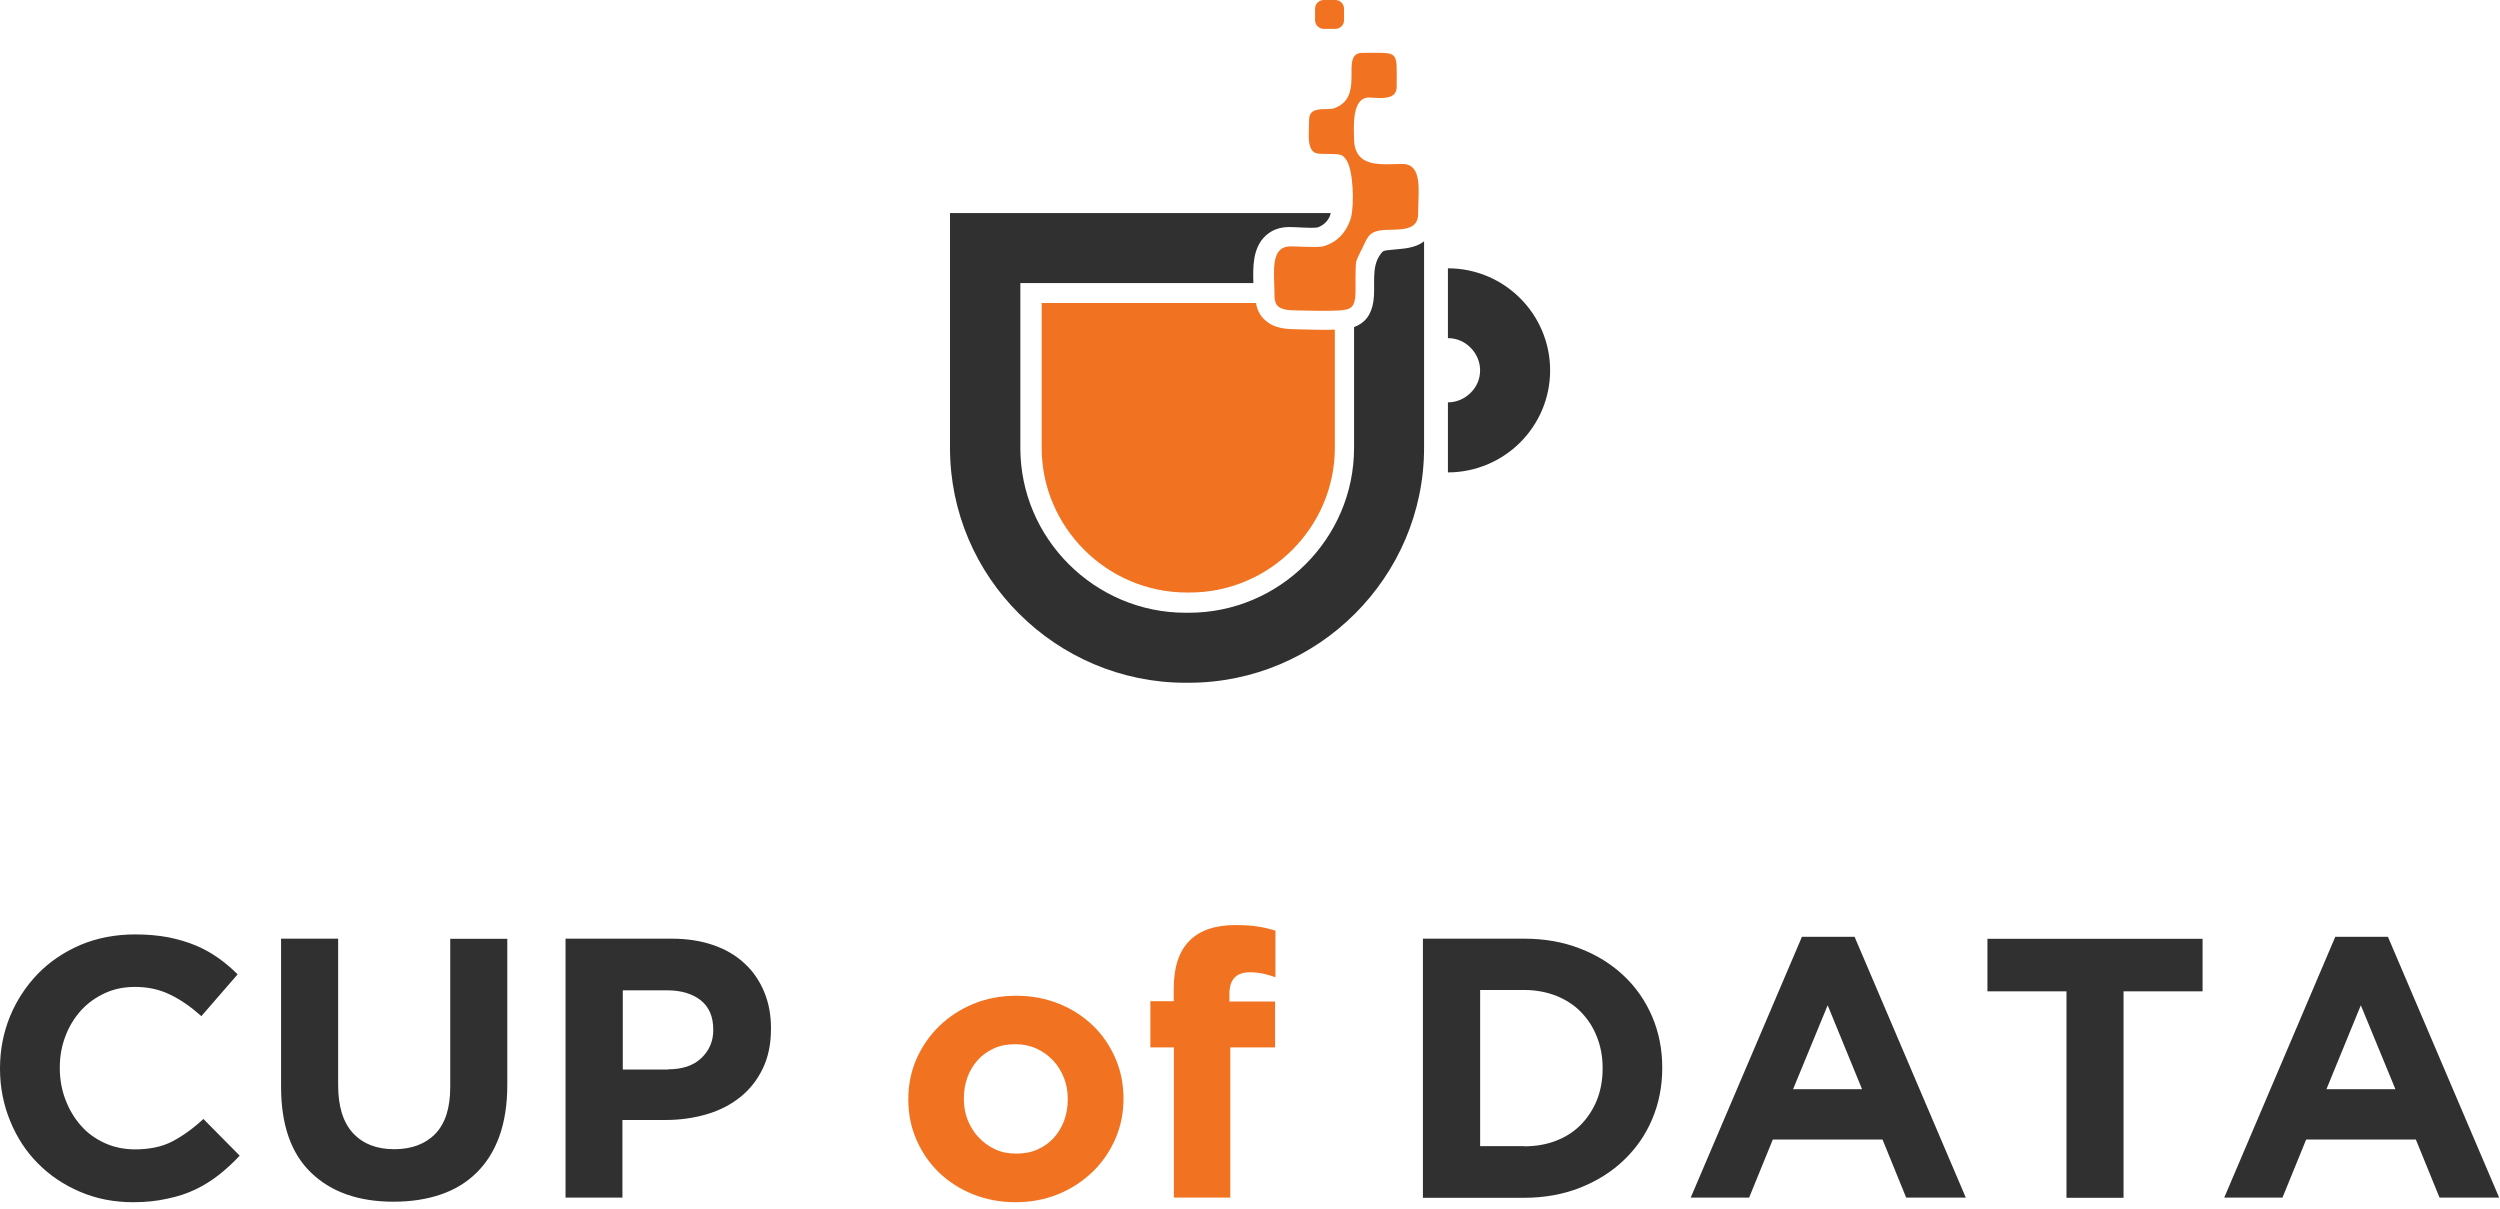
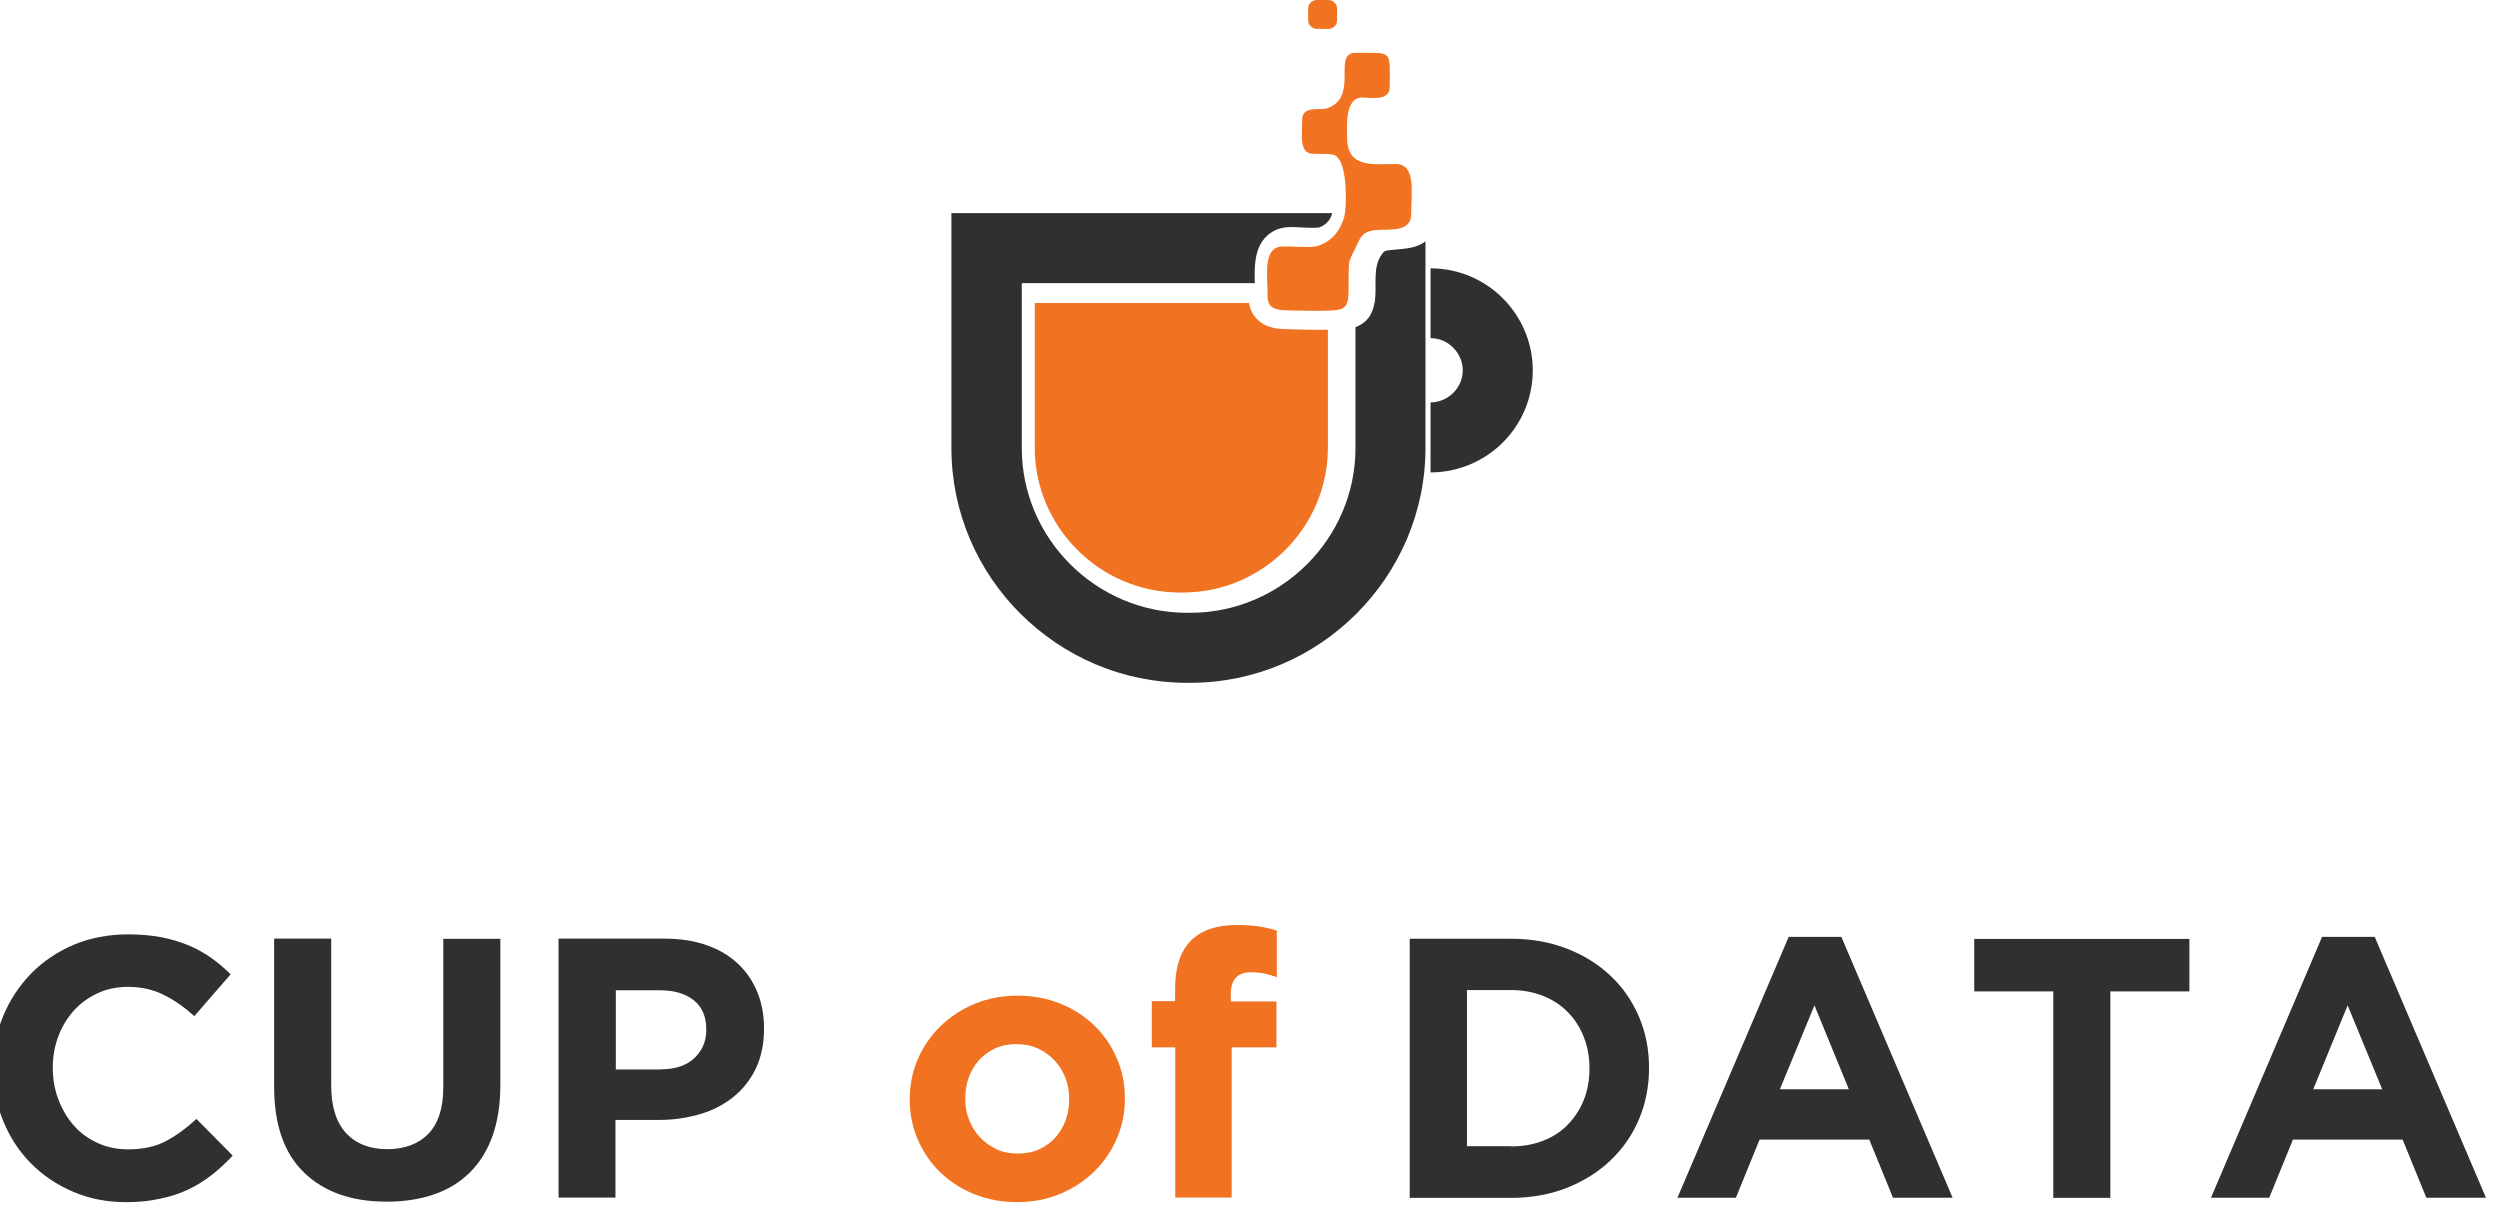
- <svg xmlns="http://www.w3.org/2000/svg" xmlns:xlink="http://www.w3.org/1999/xlink" width="180" height="87" viewBox="0 0 180 87" version="1.1">
-   <g id="Canvas" transform="matrix(1.5 0 0 1.5 -20191.5 738)">
-     <g id="Group">
-       <g id="Vector">
-         <use xlink:href="#path0_fill" transform="translate(13530.5 -479.121)" fill="#303030" />
-       </g>
-       <g id="Vector">
-         <use xlink:href="#path1_fill" transform="translate(13511 -492)" fill="#F17221" />
-       </g>
-       <g id="Vector">
-         <use xlink:href="#path2_fill" transform="translate(13506.6 -481.772)" fill="#303030" />
-       </g>
-       <g id="Vector">
-         <use xlink:href="#path3_fill" transform="translate(13529.3 -447.034)" fill="#303030" />
-       </g>
-       <g id="Vector">
-         <use xlink:href="#path4_fill" transform="translate(13504.6 -447.597)" fill="#F17221" />
-       </g>
-       <g id="Vector">
-         <use xlink:href="#path5_fill" transform="translate(13461 -447.148)" fill="#303030" />
-       </g>
-     </g>
+ <svg xmlns="http://www.w3.org/2000/svg" xmlns:xlink="http://www.w3.org/1999/xlink" version="1.1" viewBox="0 0 180 87">
+   <g transform="matrix(1.5 0 0 1.5 -20192 738)">
+     <use transform="translate(13530 -479.12)" fill="#303030" xlink:href="#f" />
+     <use transform="translate(13511 -492)" fill="#F17221" xlink:href="#e" />
+     <use transform="translate(13507 -481.77)" fill="#303030" xlink:href="#d" />
+     <use transform="translate(13529 -447.03)" fill="#303030" xlink:href="#c" />
+     <use transform="translate(13505 -447.6)" fill="#F17221" xlink:href="#b" />
+     <use transform="translate(13461 -447.15)" fill="#303030" xlink:href="#a" />
  </g>
  <defs>
-     <path id="path0_fill" fill-rule="evenodd" d="M 3.467 1.436C 2.576 0.546 1.349 -4.97825e-07 1.99624e-06 -4.97825e-07L 1.99624e-06 3.352C 0.425 3.352 0.809 3.524 1.087 3.809C 1.365 4.086 1.545 4.478 1.545 4.894C 1.545 5.318 1.374 5.701 1.087 5.979C 0.809 6.256 0.417 6.435 1.99624e-06 6.435L 1.99624e-06 9.796C 1.349 9.796 2.584 9.241 3.467 8.36C 4.358 7.471 4.906 6.248 4.906 4.894C 4.906 3.548 4.35 2.316 3.467 1.436Z" />
-     <path id="path1_fill" fill-rule="evenodd" d="M 11.235 14.543C 11.39 14.893 11.856 14.893 12.322 14.902C 12.796 14.91 13.557 14.934 14.08 14.91C 14.154 14.91 14.219 14.902 14.276 14.902C 14.742 14.869 14.98 14.812 15.045 14.314C 15.086 14.029 15.053 13.621 15.069 13.026C 15.086 12.569 15.053 12.61 15.249 12.194C 15.658 11.435 15.601 11.085 16.492 11.036C 17.163 11.003 18.07 11.109 18.07 10.277L 18.07 10.22C 18.078 9.16 18.299 7.871 17.31 7.871C 16.353 7.871 15.037 8.099 14.996 6.705C 14.988 6.142 14.857 4.641 15.748 4.682C 16.198 4.698 17.04 4.837 17.04 4.176C 17.04 2.373 17.204 2.537 15.397 2.537C 14.309 2.537 15.478 4.47 14.227 5.114C 14.023 5.22 13.933 5.236 13.704 5.236C 13.352 5.236 12.837 5.22 12.837 5.742C 12.837 6.476 12.674 7.381 13.361 7.381L 14.121 7.398C 14.407 7.43 14.456 7.439 14.636 7.691C 14.955 8.189 15.012 9.779 14.849 10.44C 14.644 11.133 14.186 11.655 13.467 11.835C 13.099 11.884 12.363 11.827 11.938 11.827C 11.128 11.827 11.128 12.683 11.161 13.58C 11.169 13.801 11.177 14.021 11.177 14.233C 11.177 14.363 11.202 14.461 11.235 14.543ZM 13.54 0L 14.097 0C 14.325 0 14.514 0.188 14.514 0.416L 14.514 0.971C 14.514 1.199 14.325 1.387 14.097 1.387L 13.54 1.387C 13.312 1.387 13.123 1.199 13.123 0.971L 13.123 0.416C 13.123 0.188 13.312 0 13.54 0ZM 10.286 14.543L -9.98122e-07 14.543L -9.98122e-07 21.492C -9.98122e-07 25.309 3.14 28.441 6.966 28.441L 7.105 28.441C 10.94 28.441 14.072 25.309 14.072 21.492L 14.072 15.823C 13.491 15.848 12.886 15.815 12.306 15.807C 11.75 15.799 11.202 15.783 10.752 15.391C 10.491 15.179 10.343 14.877 10.286 14.543Z" />
-     <path id="path2_fill" fill-rule="evenodd" d="M 18.275 1.24456e-07L 1.684 1.24456e-07L 9.98122e-07 1.24456e-07L 9.98122e-07 1.68L 9.98122e-07 11.272C 9.98122e-07 14.371 1.267 17.194 3.32 19.233C 5.364 21.272 8.193 22.544 11.3 22.544L 11.455 22.544C 14.563 22.544 17.392 21.28 19.436 19.233C 21.48 17.194 22.756 14.371 22.756 11.272L 22.756 4.021L 22.756 3.36L 22.756 1.354C 22.306 1.705 21.742 1.705 21.186 1.762C 20.793 1.803 20.793 1.803 20.671 1.966C 20.196 2.594 20.433 3.458 20.327 4.217C 20.229 4.902 19.902 5.285 19.395 5.473L 19.395 11.272C 19.395 13.45 18.504 15.424 17.065 16.859C 15.626 18.295 13.647 19.184 11.464 19.184L 11.308 19.184C 9.133 19.184 7.146 18.295 5.707 16.859C 4.268 15.424 3.377 13.45 3.377 11.272L 3.377 3.36L 14.563 3.36C 14.538 2.577 14.53 1.672 15.143 1.093C 15.454 0.799 15.854 0.669 16.288 0.669C 16.68 0.669 17.236 0.734 17.629 0.693C 17.915 0.604 18.152 0.383 18.25 0.098L 18.275 1.24456e-07Z" />
-     <path id="path3_fill" fill-rule="evenodd" d="M 4.865 10.057C 5.421 10.057 5.936 9.967 6.394 9.788C 6.86 9.608 7.253 9.355 7.58 9.021C 7.907 8.687 8.16 8.303 8.348 7.846C 8.528 7.398 8.626 6.892 8.626 6.337L 8.626 6.305C 8.626 5.758 8.536 5.261 8.348 4.796C 8.168 4.331 7.907 3.94 7.58 3.605C 7.253 3.271 6.86 3.018 6.394 2.83C 5.928 2.651 5.421 2.553 4.865 2.553L 2.747 2.553L 2.747 10.049L 4.865 10.049L 4.865 10.057ZM -9.98122e-07 0.09L 4.857 0.09C 5.83 0.09 6.721 0.245 7.539 0.563C 8.348 0.873 9.052 1.313 9.64 1.868C 10.229 2.422 10.679 3.075 11.006 3.833C 11.325 4.584 11.488 5.4 11.488 6.272L 11.488 6.305C 11.488 7.178 11.325 8.001 11.006 8.752C 10.687 9.51 10.229 10.163 9.64 10.726C 9.052 11.288 8.357 11.721 7.539 12.047C 6.729 12.365 5.83 12.528 4.857 12.528L -9.98122e-07 12.528L -9.98122e-07 0.09ZM 21.079 7.316L 19.428 3.287L 17.768 7.316L 21.079 7.316ZM 18.193 -9.95649e-07L 20.72 -9.95649e-07L 26.059 12.52L 23.197 12.52L 22.061 9.731L 16.795 9.731L 15.658 12.52L 12.854 12.52L 18.193 -9.95649e-07ZM 30.891 2.618L 27.097 2.618L 27.097 0.098L 37.424 0.098L 37.424 2.618L 33.63 2.618L 33.63 12.528L 30.891 12.528L 30.891 2.618ZM 46.68 7.316L 45.02 3.287L 43.369 7.316L 46.68 7.316ZM 43.794 -9.95649e-07L 46.321 -9.95649e-07L 51.66 12.52L 48.798 12.52L 47.661 9.731L 42.396 9.731L 41.259 12.52L 38.463 12.52L 43.794 -9.95649e-07Z" />
-     <path id="path4_fill" fill-rule="evenodd" d="M 5.176 10.97C 5.568 10.97 5.912 10.905 6.214 10.766C 6.517 10.628 6.778 10.44 6.991 10.204C 7.204 9.967 7.367 9.69 7.482 9.38C 7.596 9.062 7.653 8.735 7.653 8.377L 7.653 8.344C 7.653 7.985 7.596 7.651 7.473 7.341C 7.351 7.031 7.179 6.745 6.958 6.509C 6.729 6.264 6.468 6.076 6.157 5.93C 5.846 5.791 5.511 5.718 5.143 5.718C 4.751 5.718 4.407 5.783 4.105 5.922C 3.802 6.06 3.54 6.248 3.328 6.484C 3.115 6.721 2.952 6.998 2.837 7.308C 2.723 7.618 2.666 7.952 2.666 8.311L 2.666 8.344C 2.666 8.703 2.723 9.037 2.845 9.347C 2.968 9.657 3.14 9.943 3.361 10.179C 3.59 10.424 3.851 10.611 4.154 10.758C 4.456 10.905 4.8 10.97 5.176 10.97ZM 5.143 13.303C 4.407 13.303 3.729 13.172 3.099 12.92C 2.469 12.667 1.93 12.316 1.472 11.876C 1.014 11.435 0.654 10.913 0.392 10.31C 0.131 9.714 9.98122e-07 9.07 9.98122e-07 8.385L 9.98122e-07 8.352C 9.98122e-07 7.667 0.131 7.023 0.392 6.427C 0.654 5.832 1.014 5.31 1.48 4.853C 1.946 4.404 2.486 4.046 3.115 3.785C 3.745 3.524 4.432 3.393 5.184 3.393C 5.92 3.393 6.599 3.524 7.228 3.776C 7.858 4.029 8.397 4.38 8.855 4.82C 9.313 5.261 9.673 5.783 9.935 6.386C 10.196 6.982 10.327 7.626 10.327 8.311L 10.327 8.344C 10.327 9.029 10.196 9.673 9.935 10.269C 9.673 10.864 9.313 11.394 8.847 11.843C 8.381 12.292 7.841 12.65 7.212 12.912C 6.574 13.172 5.887 13.303 5.143 13.303ZM 12.739 5.873L 11.619 5.873L 11.619 3.654L 12.739 3.654L 12.739 3.05C 12.739 2.023 12.993 1.248 13.508 0.742C 14.007 0.245 14.734 1.9913e-06 15.699 1.9913e-06C 16.124 1.9913e-06 16.492 0.024 16.795 0.073C 17.097 0.122 17.375 0.188 17.621 0.269L 17.621 2.504C 17.416 2.431 17.22 2.373 17.032 2.333C 16.844 2.292 16.631 2.267 16.394 2.267C 15.74 2.267 15.413 2.61 15.413 3.295L 15.413 3.67L 17.604 3.67L 17.604 5.873L 15.454 5.873L 15.454 13.083L 12.747 13.083L 12.747 5.873L 12.739 5.873Z" />
-     <path id="path5_fill" fill-rule="evenodd" d="M 6.394 12.854C 5.478 12.854 4.628 12.691 3.851 12.357C 3.066 12.023 2.396 11.574 1.823 10.995C 1.251 10.424 0.809 9.739 0.491 8.964C 0.172 8.189 0 7.349 0 6.46L 0 6.427C 0 5.538 0.164 4.706 0.482 3.931C 0.801 3.157 1.251 2.48 1.815 1.892C 2.388 1.305 3.066 0.848 3.859 0.506C 4.652 0.171 5.536 1.9913e-06 6.492 1.9913e-06C 7.073 1.9913e-06 7.604 0.049 8.087 0.139C 8.569 0.237 9.002 0.367 9.395 0.53C 9.787 0.693 10.147 0.897 10.482 1.134C 10.818 1.37 11.12 1.631 11.406 1.917L 9.665 3.923C 9.174 3.483 8.684 3.14 8.177 2.896C 7.67 2.643 7.105 2.52 6.476 2.52C 5.953 2.52 5.47 2.618 5.029 2.822C 4.587 3.026 4.203 3.303 3.884 3.654C 3.565 4.013 3.312 4.421 3.14 4.886C 2.96 5.351 2.87 5.856 2.87 6.386L 2.87 6.419C 2.87 6.949 2.96 7.455 3.14 7.928C 3.32 8.401 3.565 8.817 3.876 9.168C 4.186 9.527 4.571 9.804 5.012 10.008C 5.454 10.212 5.944 10.318 6.484 10.318C 7.195 10.318 7.8 10.187 8.291 9.926C 8.782 9.665 9.272 9.315 9.763 8.858L 11.505 10.62C 11.186 10.962 10.85 11.272 10.507 11.541C 10.164 11.81 9.787 12.047 9.379 12.243C 8.97 12.438 8.52 12.585 8.038 12.683C 7.539 12.797 6.999 12.854 6.394 12.854ZM 18.888 12.83C 17.212 12.83 15.895 12.365 14.939 11.443C 13.974 10.522 13.491 9.143 13.491 7.308L 13.491 0.204L 16.231 0.204L 16.231 7.235C 16.231 8.254 16.468 9.021 16.942 9.535C 17.416 10.049 18.078 10.31 18.921 10.31C 19.763 10.31 20.425 10.057 20.899 9.567C 21.374 9.07 21.611 8.328 21.611 7.333L 21.611 0.212L 24.35 0.212L 24.35 7.227C 24.35 8.173 24.219 8.996 23.966 9.698C 23.712 10.399 23.344 10.979 22.87 11.443C 22.396 11.908 21.823 12.259 21.145 12.487C 20.474 12.716 19.722 12.83 18.888 12.83ZM 32.06 6.476C 32.747 6.476 33.287 6.297 33.663 5.938C 34.039 5.579 34.236 5.13 34.236 4.6L 34.236 4.568C 34.236 3.956 34.039 3.483 33.639 3.165C 33.238 2.847 32.698 2.683 32.011 2.683L 29.894 2.683L 29.894 6.484L 32.06 6.484L 32.06 6.476ZM 27.146 0.204L 32.24 0.204C 32.984 0.204 33.655 0.31 34.244 0.514C 34.832 0.718 35.331 1.011 35.74 1.395C 36.149 1.77 36.459 2.227 36.68 2.757C 36.901 3.287 37.007 3.866 37.007 4.502L 37.007 4.535C 37.007 5.253 36.877 5.889 36.615 6.435C 36.353 6.982 35.993 7.439 35.536 7.806C 35.078 8.173 34.546 8.45 33.933 8.629C 33.32 8.809 32.666 8.907 31.962 8.907L 29.877 8.907L 29.877 12.634L 27.146 12.634L 27.146 0.204Z" />
+     <path id="f" d="m3.467 1.435c-0.891-0.889-2.118-1.435-3.467-1.435v3.352c0.425 0 0.809 0.171 1.087 0.457 0.278 0.277 0.458 0.669 0.458 1.085 0 0.424-0.172 0.807-0.458 1.085-0.278 0.277-0.67 0.457-1.087 0.457v3.36c1.349 0 2.584-0.555 3.467-1.435 0.891-0.889 1.439-2.112 1.439-3.466 0-1.346-0.556-2.577-1.439-3.458z" fill-rule="evenodd" />
+     <path id="e" d="m11.235 14.543c0.155 0.351 0.621 0.351 1.087 0.359 0.474 0.008 1.235 0.033 1.758 0.008 0.074 0 0.139-0.008 0.196-0.008 0.466-0.033 0.703-0.09 0.769-0.587 0.041-0.285 0.008-0.693 0.025-1.289 0.016-0.457-0.016-0.416 0.18-0.832 0.409-0.759 0.352-1.109 1.243-1.158 0.67-0.033 1.578 0.073 1.578-0.759v-0.057c0.008-1.06 0.229-2.349-0.76-2.349-0.957 0-2.273 0.228-2.314-1.166-0.008-0.563-0.139-2.064 0.752-2.023 0.45 0.016 1.292 0.155 1.292-0.506 0-1.803 0.164-1.639-1.643-1.639-1.087 0 0.082 1.933-1.169 2.577-0.204 0.106-0.294 0.122-0.523 0.122-0.352 0-0.867-0.016-0.867 0.506 0 0.734-0.164 1.639 0.523 1.639l0.76 0.016c0.286 0.033 0.335 0.041 0.515 0.294 0.319 0.498 0.376 2.088 0.213 2.749-0.204 0.693-0.662 1.215-1.382 1.395-0.368 0.049-1.104-0.008-1.529-0.008-0.809 0-0.809 0.856-0.777 1.754 0.008 0.22 0.016 0.441 0.016 0.652 0 0.131 0.025 0.228 0.057 0.31zm2.306-14.543h0.556c0.229 0 0.417 0.188 0.417 0.416v0.555c0 0.228-0.188 0.416-0.417 0.416h-0.556c-0.229 0-0.417-0.188-0.417-0.416v-0.555c0-0.228 0.188-0.416 0.417-0.416zm-3.254 14.543h-10.286v6.949c0 3.817 3.14 6.949 6.966 6.949h0.139c3.835 0 6.966-3.132 6.966-6.949v-5.669c-0.581 0.025-1.186-0.008-1.766-0.016-0.556-0.008-1.104-0.024-1.554-0.416-0.262-0.212-0.409-0.514-0.466-0.848z" fill-rule="evenodd" />
+     <path id="d" d="m18.275 1.2446e-7h-16.59-1.684v1.68 9.592c0 3.099 1.267 5.921 3.32 7.961 2.044 2.039 4.873 3.312 7.98 3.312h0.155c3.107 0 5.936-1.264 7.98-3.312 2.044-2.039 3.32-4.861 3.32-7.961v-7.251-0.661-2.006c-0.45 0.351-1.014 0.351-1.57 0.408-0.393 0.041-0.393 0.041-0.515 0.204-0.474 0.628-0.237 1.493-0.343 2.251-0.098 0.685-0.425 1.069-0.932 1.256v5.799c0 2.178-0.891 4.152-2.33 5.587s-3.418 2.325-5.601 2.325h-0.155c-2.175 0-4.162-0.889-5.601-2.325-1.439-1.435-2.33-3.409-2.33-5.587v-7.912h11.186c-0.025-0.783-0.033-1.688 0.581-2.268 0.311-0.294 0.711-0.424 1.145-0.424 0.393 0 0.949 0.065 1.341 0.024 0.286-0.09 0.523-0.31 0.621-0.595l0.025-0.098z" fill-rule="evenodd" />
+     <path id="c" d="m4.865 10.057c0.556 0 1.071-0.09 1.529-0.269 0.466-0.179 0.859-0.432 1.186-0.767 0.327-0.334 0.581-0.718 0.769-1.175 0.18-0.449 0.278-0.954 0.278-1.509v-0.033c0-0.546-0.09-1.044-0.278-1.509-0.18-0.465-0.442-0.856-0.769-1.191-0.327-0.334-0.72-0.587-1.186-0.775-0.466-0.179-0.973-0.277-1.529-0.277h-2.118v7.496h2.118v0.008zm-4.865-9.967h4.857c0.973 0 1.864 0.155 2.682 0.473 0.809 0.31 1.513 0.75 2.101 1.305 0.589 0.555 1.038 1.207 1.365 1.966 0.319 0.75 0.482 1.566 0.482 2.439v0.033c0 0.873-0.164 1.696-0.482 2.447-0.319 0.759-0.777 1.411-1.365 1.974-0.589 0.563-1.284 0.995-2.101 1.321-0.809 0.318-1.709 0.481-2.682 0.481h-4.857v-12.438zm21.079 7.226l-1.652-4.029-1.66 4.029h3.312zm-2.886-7.316h2.526l5.339 12.52h-2.862l-1.137-2.789h-5.266l-1.137 2.789h-2.805l5.339-12.52zm12.698 2.618h-3.794v-2.52h10.327v2.52h-3.794v9.91h-2.739v-9.91zm15.789 4.698l-1.66-4.029-1.652 4.029h3.312zm-2.886-7.316h2.526l5.339 12.52h-2.862l-1.137-2.789h-5.266l-1.137 2.789h-2.796l5.331-12.52z" fill-rule="evenodd" />
+     <path id="b" d="m5.176 10.97c0.392 0 0.736-0.065 1.038-0.204 0.303-0.139 0.564-0.326 0.777-0.563 0.213-0.237 0.376-0.514 0.491-0.824 0.114-0.318 0.172-0.644 0.172-1.003v-0.033c0-0.359-0.057-0.693-0.18-1.003-0.123-0.31-0.294-0.595-0.515-0.832-0.229-0.245-0.491-0.432-0.801-0.579-0.311-0.139-0.646-0.212-1.014-0.212-0.392 0-0.736 0.065-1.038 0.204-0.303 0.139-0.564 0.326-0.777 0.563-0.213 0.237-0.376 0.514-0.491 0.824-0.114 0.31-0.172 0.644-0.172 1.003v0.033c0 0.359 0.057 0.693 0.18 1.003 0.123 0.31 0.294 0.595 0.515 0.832 0.229 0.245 0.491 0.432 0.793 0.579 0.303 0.147 0.646 0.212 1.022 0.212zm-0.033 2.333c-0.736 0-1.415-0.131-2.044-0.383-0.63-0.253-1.169-0.604-1.627-1.044-0.458-0.441-0.818-0.963-1.079-1.566-0.262-0.595-0.392-1.24-0.392-1.925v-0.033c0-0.685 0.131-1.329 0.392-1.925 0.262-0.595 0.621-1.117 1.087-1.574 0.466-0.449 1.006-0.807 1.635-1.069s1.316-0.392 2.069-0.392c0.736 0 1.415 0.131 2.044 0.383 0.63 0.253 1.169 0.604 1.627 1.044 0.458 0.44 0.818 0.962 1.079 1.566 0.262 0.595 0.393 1.24 0.393 1.925v0.033c0 0.685-0.131 1.329-0.393 1.925-0.262 0.595-0.621 1.125-1.087 1.574s-1.006 0.807-1.635 1.069c-0.638 0.261-1.325 0.392-2.069 0.392zm7.596-7.43h-1.12v-2.219h1.12v-0.604c0-1.028 0.253-1.803 0.769-2.308 0.499-0.498 1.226-0.742 2.191-0.742 0.425 0 0.793 0.024 1.096 0.073 0.302 0.049 0.581 0.114 0.826 0.196v2.235c-0.204-0.073-0.401-0.131-0.589-0.171s-0.401-0.065-0.638-0.065c-0.654 0-0.981 0.343-0.981 1.028v0.375h2.191v2.202h-2.151v7.21h-2.707v-7.21h-0.008z" fill-rule="evenodd" />
+     <path id="a" d="m6.394 12.854c-0.916 0-1.766-0.163-2.543-0.497-0.785-0.334-1.455-0.783-2.028-1.362-0.572-0.571-1.014-1.256-1.333-2.031-0.319-0.775-0.491-1.615-0.491-2.504v-0.033c0-0.889 0.164-1.721 0.482-2.496 0.319-0.775 0.769-1.452 1.333-2.039 0.572-0.587 1.251-1.044 2.044-1.387 0.793-0.334 1.676-0.506 2.633-0.506 0.581 0 1.112 0.049 1.594 0.139 0.482 0.098 0.916 0.228 1.308 0.392s0.752 0.367 1.087 0.604c0.335 0.237 0.638 0.498 0.924 0.783l-1.742 2.006c-0.491-0.44-0.981-0.783-1.488-1.028-0.507-0.253-1.071-0.375-1.701-0.375-0.523 0-1.006 0.098-1.447 0.302s-0.826 0.481-1.145 0.832c-0.319 0.359-0.572 0.767-0.744 1.232-0.18 0.465-0.27 0.971-0.27 1.501v0.033c0 0.53 0.09 1.036 0.27 1.509s0.425 0.889 0.736 1.24c0.311 0.359 0.695 0.636 1.137 0.84 0.442 0.204 0.932 0.31 1.472 0.31 0.711 0 1.316-0.131 1.807-0.392 0.491-0.261 0.981-0.612 1.472-1.069l1.742 1.762c-0.319 0.343-0.654 0.652-0.998 0.922-0.344 0.269-0.72 0.506-1.128 0.701-0.409 0.196-0.859 0.343-1.341 0.44-0.499 0.114-1.038 0.171-1.643 0.171zm12.494-0.024c-1.676 0-2.993-0.465-3.949-1.387-0.965-0.922-1.447-2.3-1.447-4.135v-7.104h2.739v7.031c0 1.02 0.237 1.786 0.711 2.3 0.474 0.514 1.137 0.775 1.979 0.775s1.504-0.253 1.979-0.742c0.474-0.498 0.711-1.24 0.711-2.235v-7.12h2.739v7.014c0 0.946-0.131 1.77-0.384 2.471-0.254 0.701-0.622 1.281-1.096 1.746s-1.047 0.816-1.725 1.044c-0.67 0.228-1.423 0.343-2.257 0.343zm13.172-6.354c0.687 0 1.226-0.179 1.603-0.538 0.376-0.359 0.572-0.807 0.572-1.338v-0.033c0-0.612-0.196-1.085-0.597-1.403-0.401-0.318-0.94-0.481-1.627-0.481h-2.118v3.801h2.167v-0.008zm-4.914-6.272h5.094c0.744 0 1.415 0.106 2.003 0.31 0.589 0.204 1.087 0.498 1.496 0.881 0.409 0.375 0.72 0.832 0.94 1.362s0.327 1.109 0.327 1.746v0.033c0 0.718-0.131 1.354-0.393 1.9-0.262 0.546-0.621 1.003-1.079 1.37-0.458 0.367-0.989 0.644-1.603 0.824-0.613 0.179-1.267 0.277-1.971 0.277h-2.085v3.728h-2.731v-12.43z" fill-rule="evenodd" />
  </defs>
</svg>
